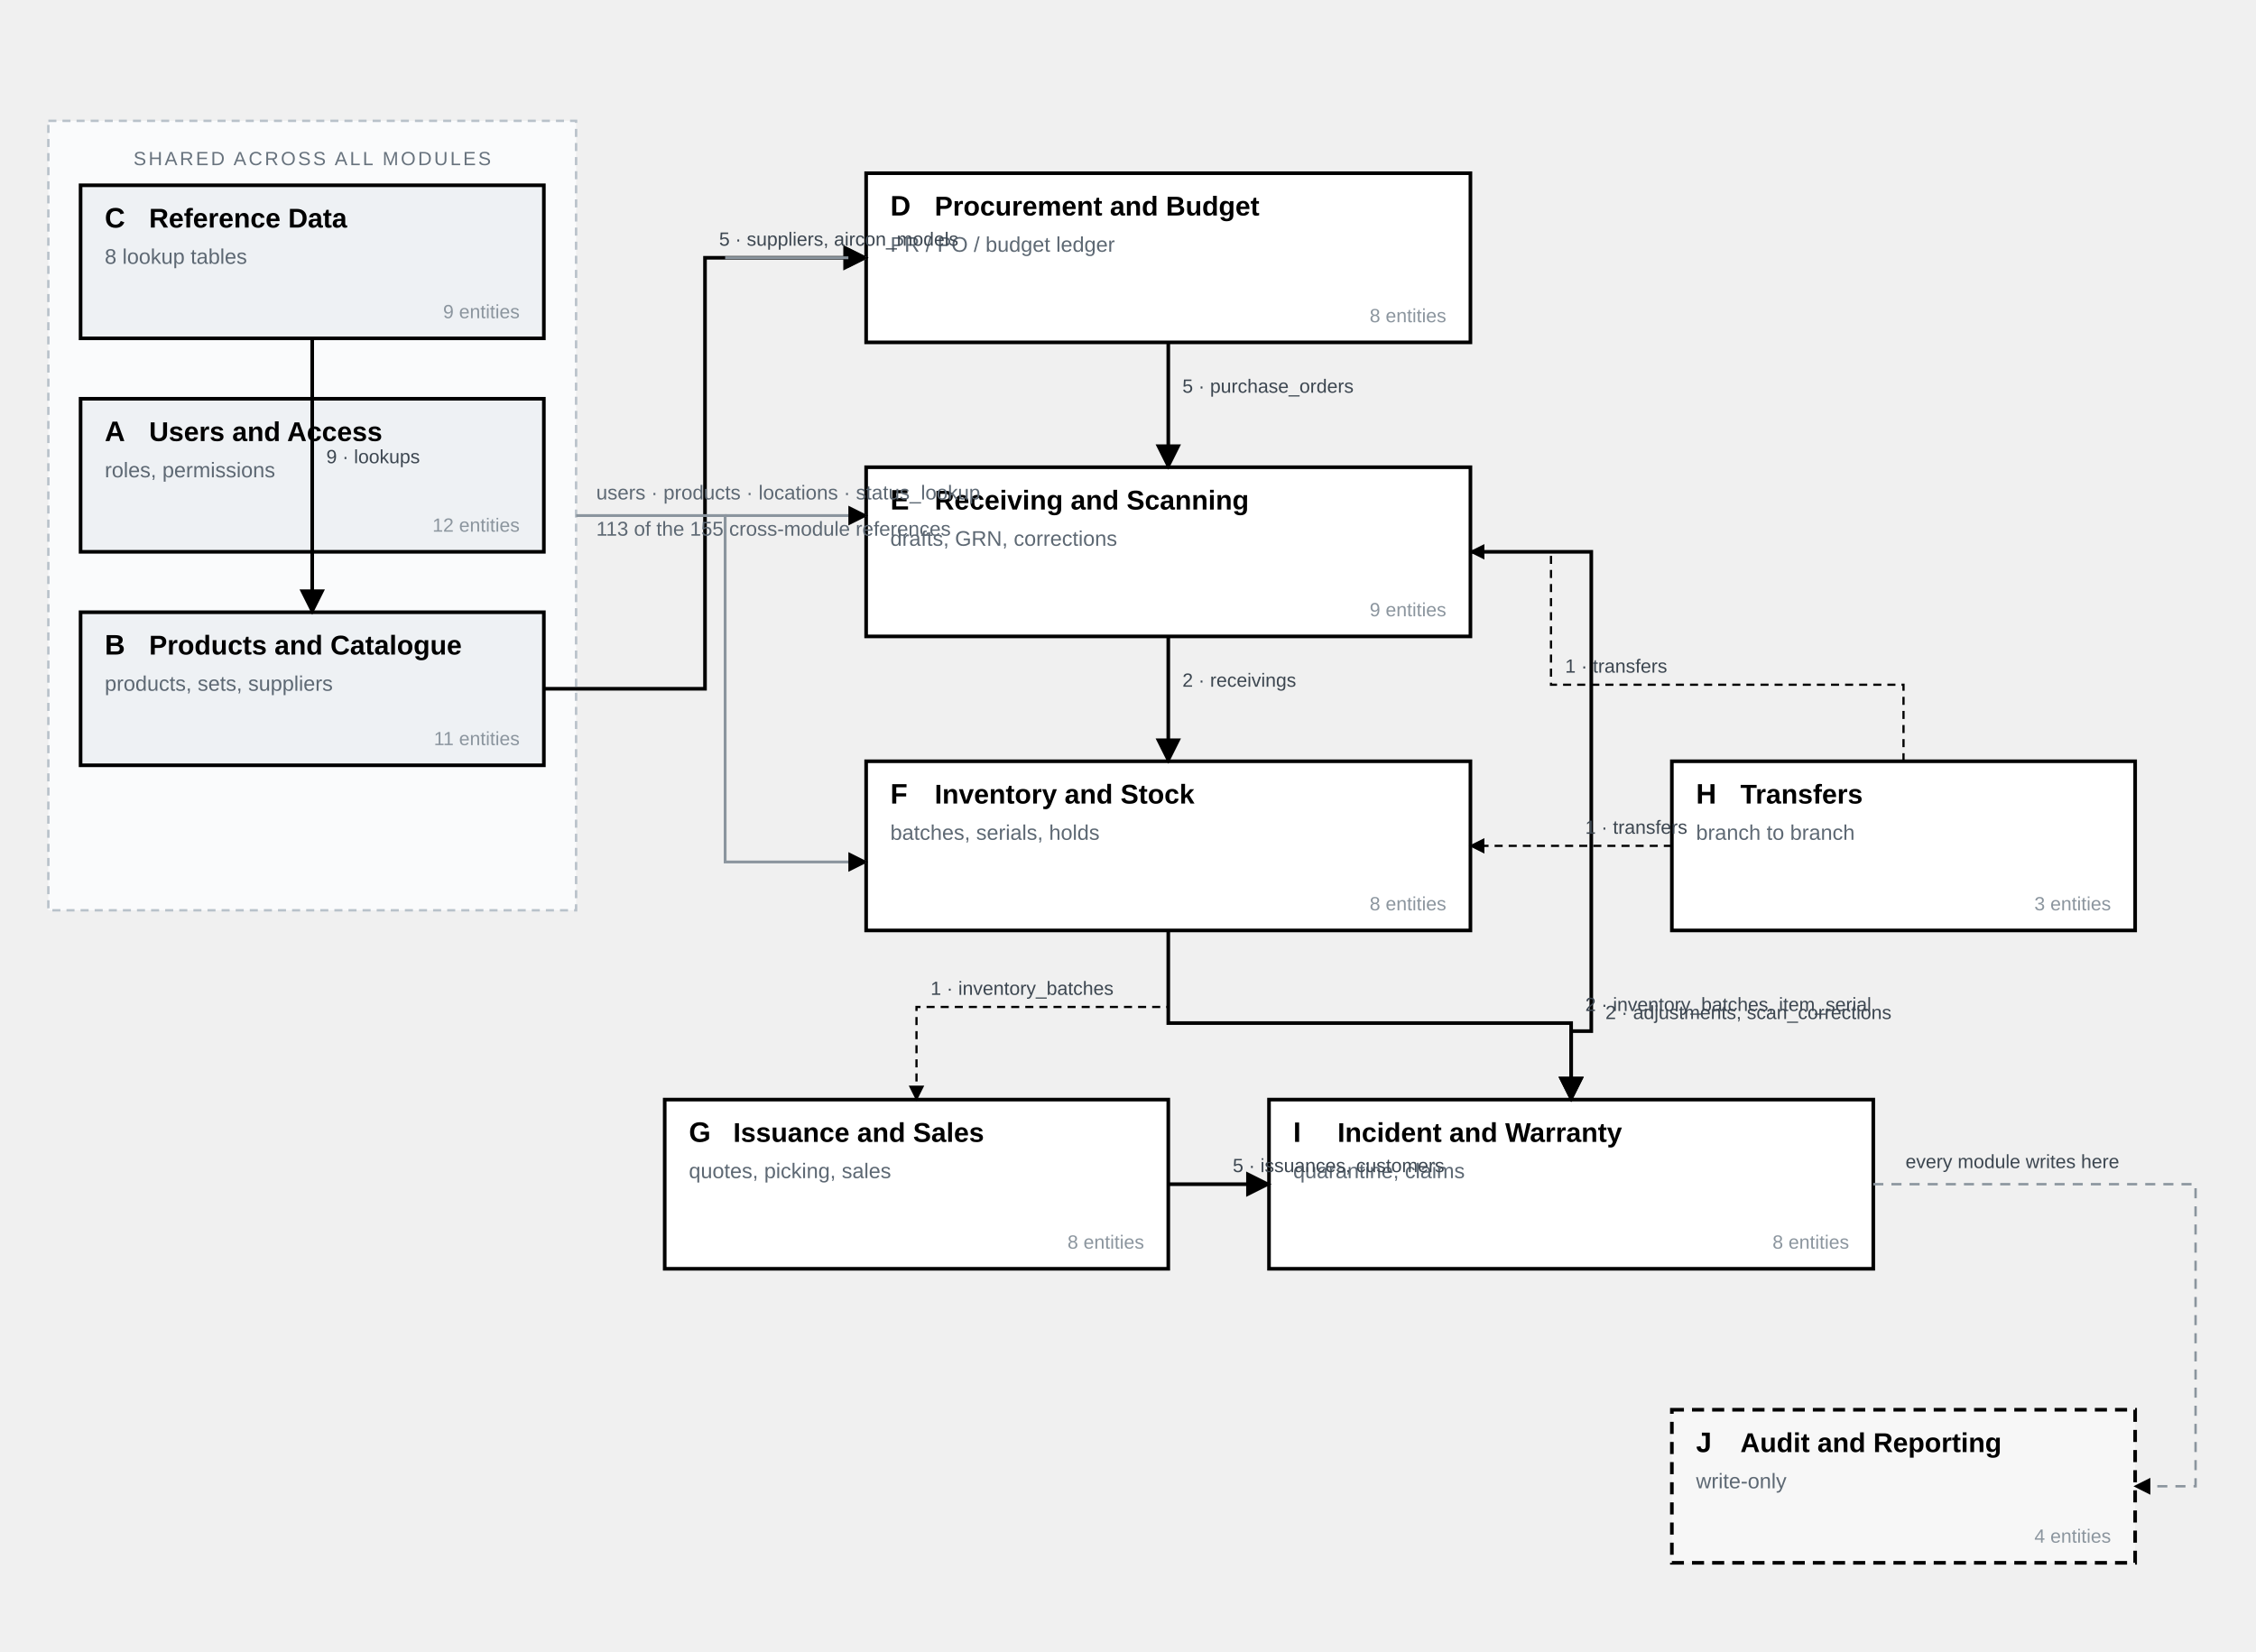
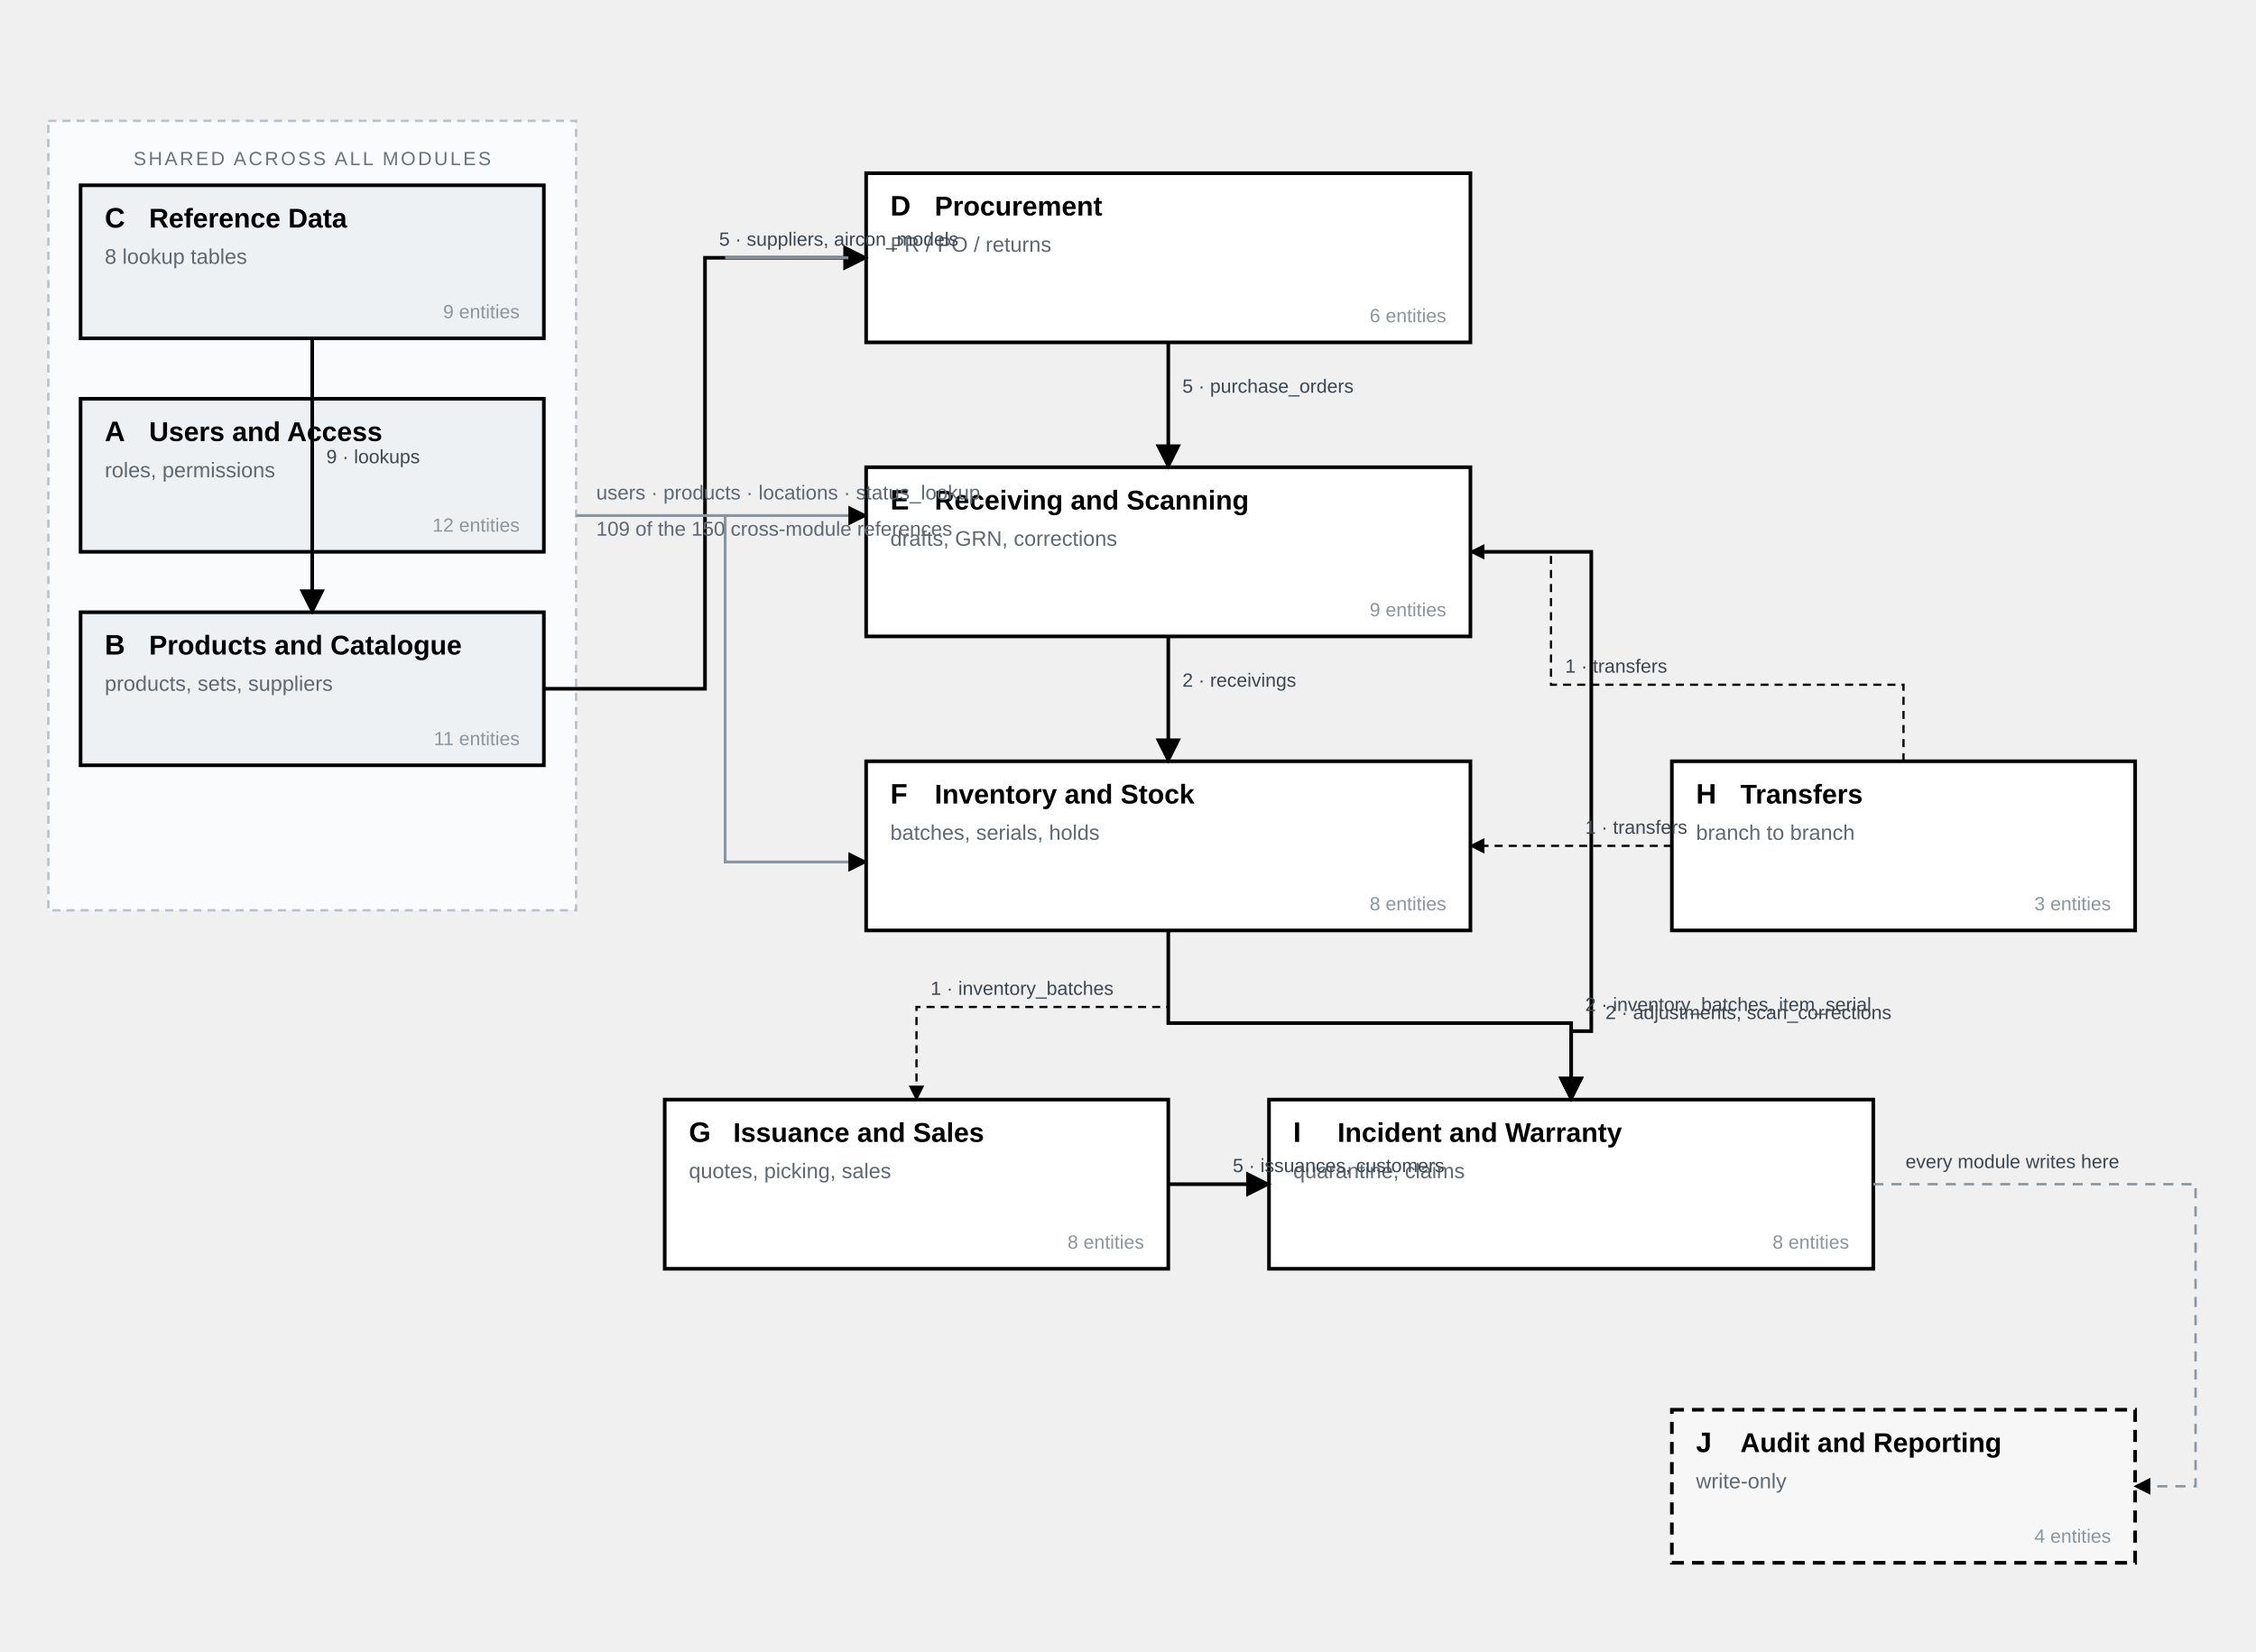
<svg xmlns="http://www.w3.org/2000/svg" width="1120" height="820" viewBox="0 0 1120 820" role="img" aria-label="Module map showing how the ten ERD subject areas reference one another">
  <style>
    svg { background:#ffffff; }
    .mod    { fill:#ffffff; stroke:#000; stroke-width:1.8; }
    .shared { fill:#eef1f4; }
    .audit  { fill:#f7f7f7; stroke-dasharray:6 4; }
    .railbg { fill:#fafbfc; stroke:#b9c2ca; stroke-width:1.2; stroke-dasharray:4 3; }
    .railcap{ font-family:Arial,Helvetica,sans-serif; font-size:9.5px; letter-spacing:.12em; fill:#67727d; }
    .ml { font-family:Arial,Helvetica,sans-serif; font-size:14px; font-weight:700; fill:#000; }
    .mn { font-family:Arial,Helvetica,sans-serif; font-size:13.5px; font-weight:700; fill:#000; }
    .ms { font-family:Arial,Helvetica,sans-serif; font-size:10.5px; fill:#5d6873; }
    .mc { font-family:Arial,Helvetica,sans-serif; font-size:9.5px; fill:#8b959e; }
    .lk { fill:none; stroke:#000; stroke-width:1.8; }
    .weak { stroke-width:1.1; stroke-dasharray:4 3; }
    .hub { stroke:#8b959e; stroke-width:1.4; }
    .dash{ stroke:#8b959e; stroke-width:1.2; stroke-dasharray:5 4; }
    .lb { font-family:Arial,Helvetica,sans-serif; font-size:9.5px; fill:#3c4650; }
    .hb { font-family:Arial,Helvetica,sans-serif; font-size:10px; fill:#5d6873; }
  </style>
  <defs>
    <marker id="mk" viewBox="0 0 10 10" refX="9" refY="5" markerWidth="7" markerHeight="7" orient="auto-start-reverse">
      <path d="M0,0 L10,5 L0,10 z" fill="#000" />
    </marker>
  </defs>
  <rect class="railbg" x="24" y="60" width="262" height="392" />
  <text class="railcap" x="155" y="82" text-anchor="middle">SHARED ACROSS ALL MODULES</text>
  <rect class="mod shared" x="40" y="92" width="230" height="76" />
  <text class="ml" x="52" y="113">C</text>
  <text class="mn" x="74" y="113">Reference Data</text>
  <text class="ms" x="52" y="131">8 lookup tables</text>
  <text class="mc" x="258" y="158" text-anchor="end">9 entities</text>
  <rect class="mod shared" x="40" y="198" width="230" height="76" />
  <text class="ml" x="52" y="219">A</text>
  <text class="mn" x="74" y="219">Users and Access</text>
  <text class="ms" x="52" y="237">roles, permissions</text>
  <text class="mc" x="258" y="264" text-anchor="end">12 entities</text>
  <rect class="mod shared" x="40" y="304" width="230" height="76" />
  <text class="ml" x="52" y="325">B</text>
  <text class="mn" x="74" y="325">Products and Catalogue</text>
  <text class="ms" x="52" y="343">products, sets, suppliers</text>
  <text class="mc" x="258" y="370" text-anchor="end">11 entities</text>
  <rect class="mod" x="430" y="86" width="300" height="84" />
  <text class="ml" x="442" y="107">D</text>
-   <text class="mn" x="464" y="107">Procurement and Budget</text>
-   <text class="ms" x="442" y="125">PR / PO / budget ledger</text>
-   <text class="mc" x="718" y="160" text-anchor="end">8 entities</text>
+   <text class="mn" x="464" y="107">Procurement</text>
+   <text class="ms" x="442" y="125">PR / PO / returns</text>
+   <text class="mc" x="718" y="160" text-anchor="end">6 entities</text>
  <rect class="mod" x="430" y="232" width="300" height="84" />
  <text class="ml" x="442" y="253">E</text>
  <text class="mn" x="464" y="253">Receiving and Scanning</text>
  <text class="ms" x="442" y="271">drafts, GRN, corrections</text>
  <text class="mc" x="718" y="306" text-anchor="end">9 entities</text>
  <rect class="mod" x="430" y="378" width="300" height="84" />
  <text class="ml" x="442" y="399">F</text>
  <text class="mn" x="464" y="399">Inventory and Stock</text>
  <text class="ms" x="442" y="417">batches, serials, holds</text>
  <text class="mc" x="718" y="452" text-anchor="end">8 entities</text>
  <rect class="mod" x="830" y="378" width="230" height="84" />
  <text class="ml" x="842" y="399">H</text>
  <text class="mn" x="864" y="399">Transfers</text>
  <text class="ms" x="842" y="417">branch to branch</text>
  <text class="mc" x="1048" y="452" text-anchor="end">3 entities</text>
  <rect class="mod" x="330" y="546" width="250" height="84" />
  <text class="ml" x="342" y="567">G</text>
  <text class="mn" x="364" y="567">Issuance and Sales</text>
  <text class="ms" x="342" y="585">quotes, picking, sales</text>
  <text class="mc" x="568" y="620" text-anchor="end">8 entities</text>
  <rect class="mod" x="630" y="546" width="300" height="84" />
  <text class="ml" x="642" y="567">I</text>
  <text class="mn" x="664" y="567">Incident and Warranty</text>
  <text class="ms" x="642" y="585">quarantine, claims</text>
  <text class="mc" x="918" y="620" text-anchor="end">8 entities</text>
  <rect class="mod audit" x="830" y="700" width="230" height="76" />
  <text class="ml" x="842" y="721">J</text>
  <text class="mn" x="864" y="721">Audit and Reporting</text>
  <text class="ms" x="842" y="739">write-only</text>
  <text class="mc" x="1048" y="766" text-anchor="end">4 entities</text>
  <path class="lk" d="M580,170 L580,232" marker-end="url(#mk)" />
  <text class="lb" x="587" y="195">5 · purchase_orders</text>
  <path class="lk" d="M580,316 L580,378" marker-end="url(#mk)" />
  <text class="lb" x="587" y="341">2 · receivings</text>
  <path class="lk weak" d="M580,462 L580,500 L455,500 L455,546" marker-end="url(#mk)" />
  <text class="lb" x="462" y="494">1 · inventory_batches</text>
  <path class="lk" d="M580,588 L630,588" marker-end="url(#mk)" />
  <text class="lb" x="612" y="582">5 · issuances, customers</text>
  <path class="lk" d="M730,274 L790,274 L790,512 L780,512 L780,546" marker-end="url(#mk)" />
  <text class="lb" x="797" y="506">2 · adjustments, scan_corrections</text>
  <path class="lk" d="M580,462 L580,508 L780,508 L780,546" marker-end="url(#mk)" />
  <text class="lb" x="787" y="502">2 · inventory_batches, item_serial</text>
  <path class="lk weak" d="M830,420 L730,420" marker-end="url(#mk)" />
  <text class="lb" x="787" y="414">1 · transfers</text>
  <path class="lk weak" d="M945,378 L945,340 L770,340 L770,274 L730,274" marker-end="url(#mk)" />
  <text class="lb" x="777" y="334">1 · transfers</text>
  <path class="lk" d="M270,342 L350,342 L350,128 L430,128" marker-end="url(#mk)" />
  <text class="lb" x="357" y="122">5 · suppliers, aircon_models</text>
  <path class="lk" d="M155,168 L155,304" marker-end="url(#mk)" />
  <text class="lb" x="162" y="230">9 · lookups</text>
  <path class="lk hub" d="M286,256 L360,256 L360,428 L430,428" marker-end="url(#mk)" />
  <path class="lk hub" d="M360,256 L430,256" marker-end="url(#mk)" />
  <path class="lk hub" d="M360,128 L430,128" marker-end="url(#mk)" />
  <text class="hb" x="296" y="248">users · products · locations · status_lookup</text>
-   <text class="hb" x="296" y="266">113 of the 155 cross-module references</text>
+   <text class="hb" x="296" y="266">109 of the 150 cross-module references</text>
  <path class="lk dash" d="M930,588 L1090,588 L1090,738 L1060,738" marker-end="url(#mk)" />
  <text class="lb" x="946" y="580">every module writes here</text>
</svg>
